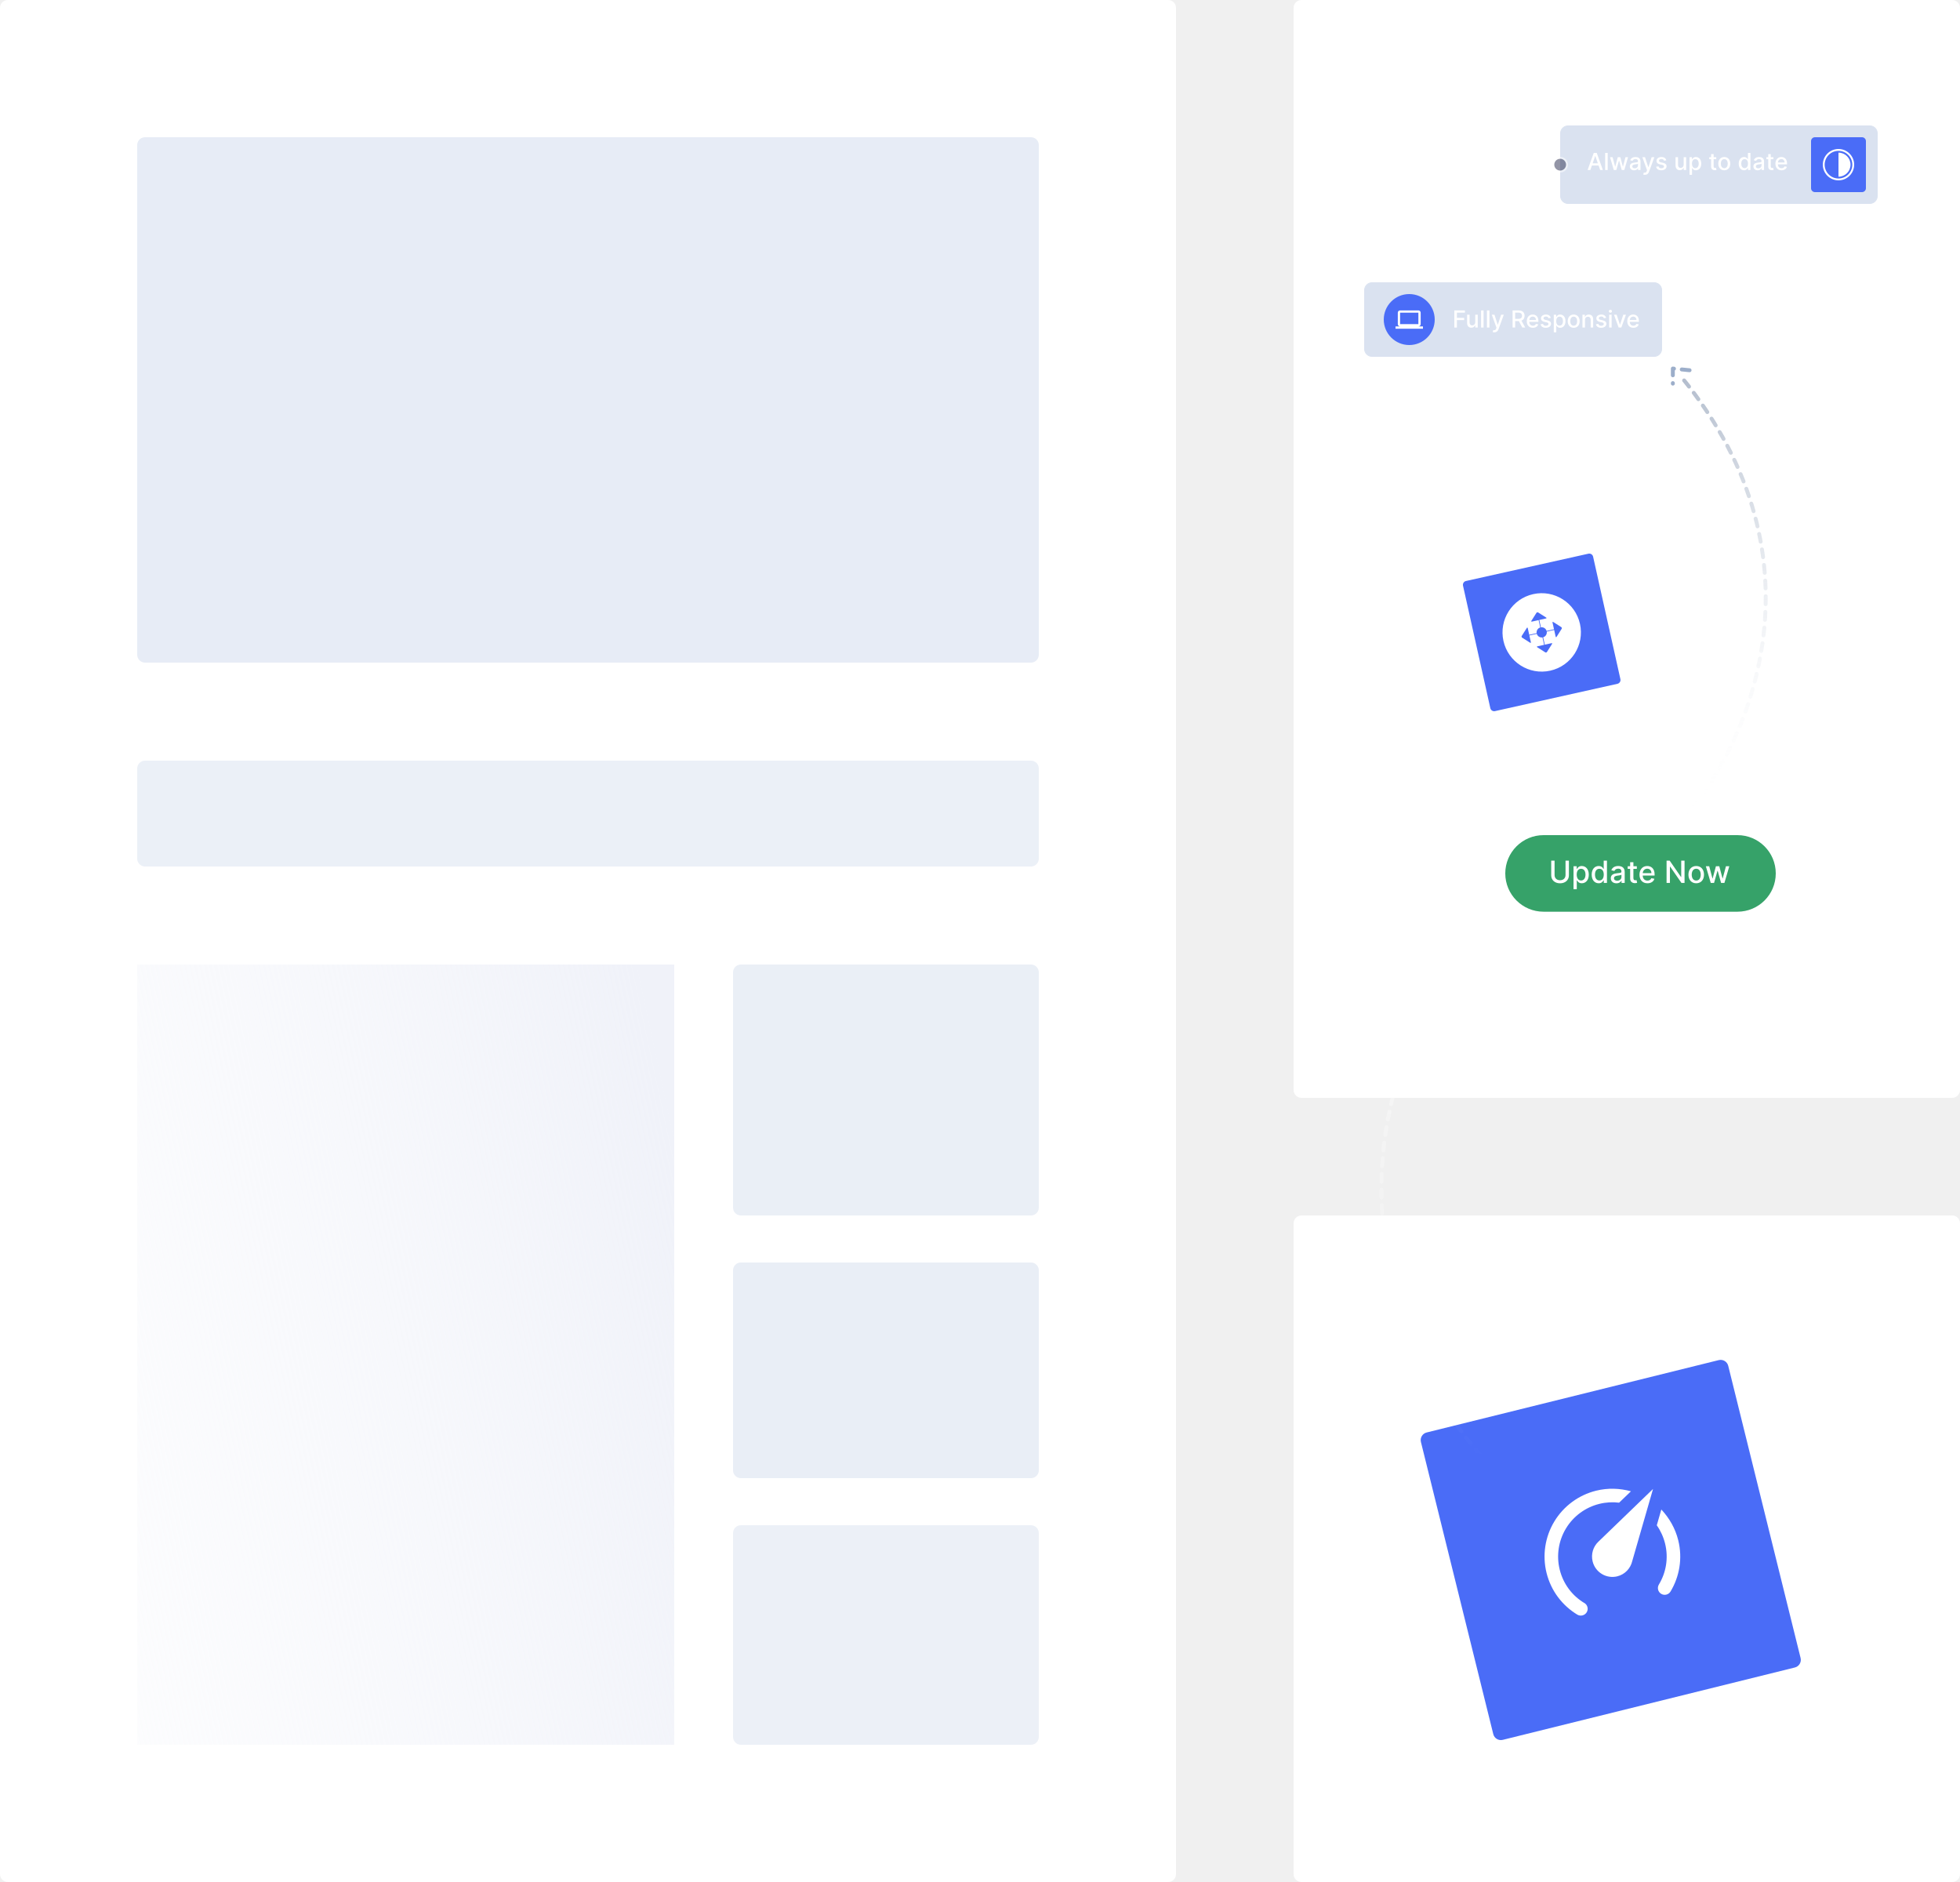
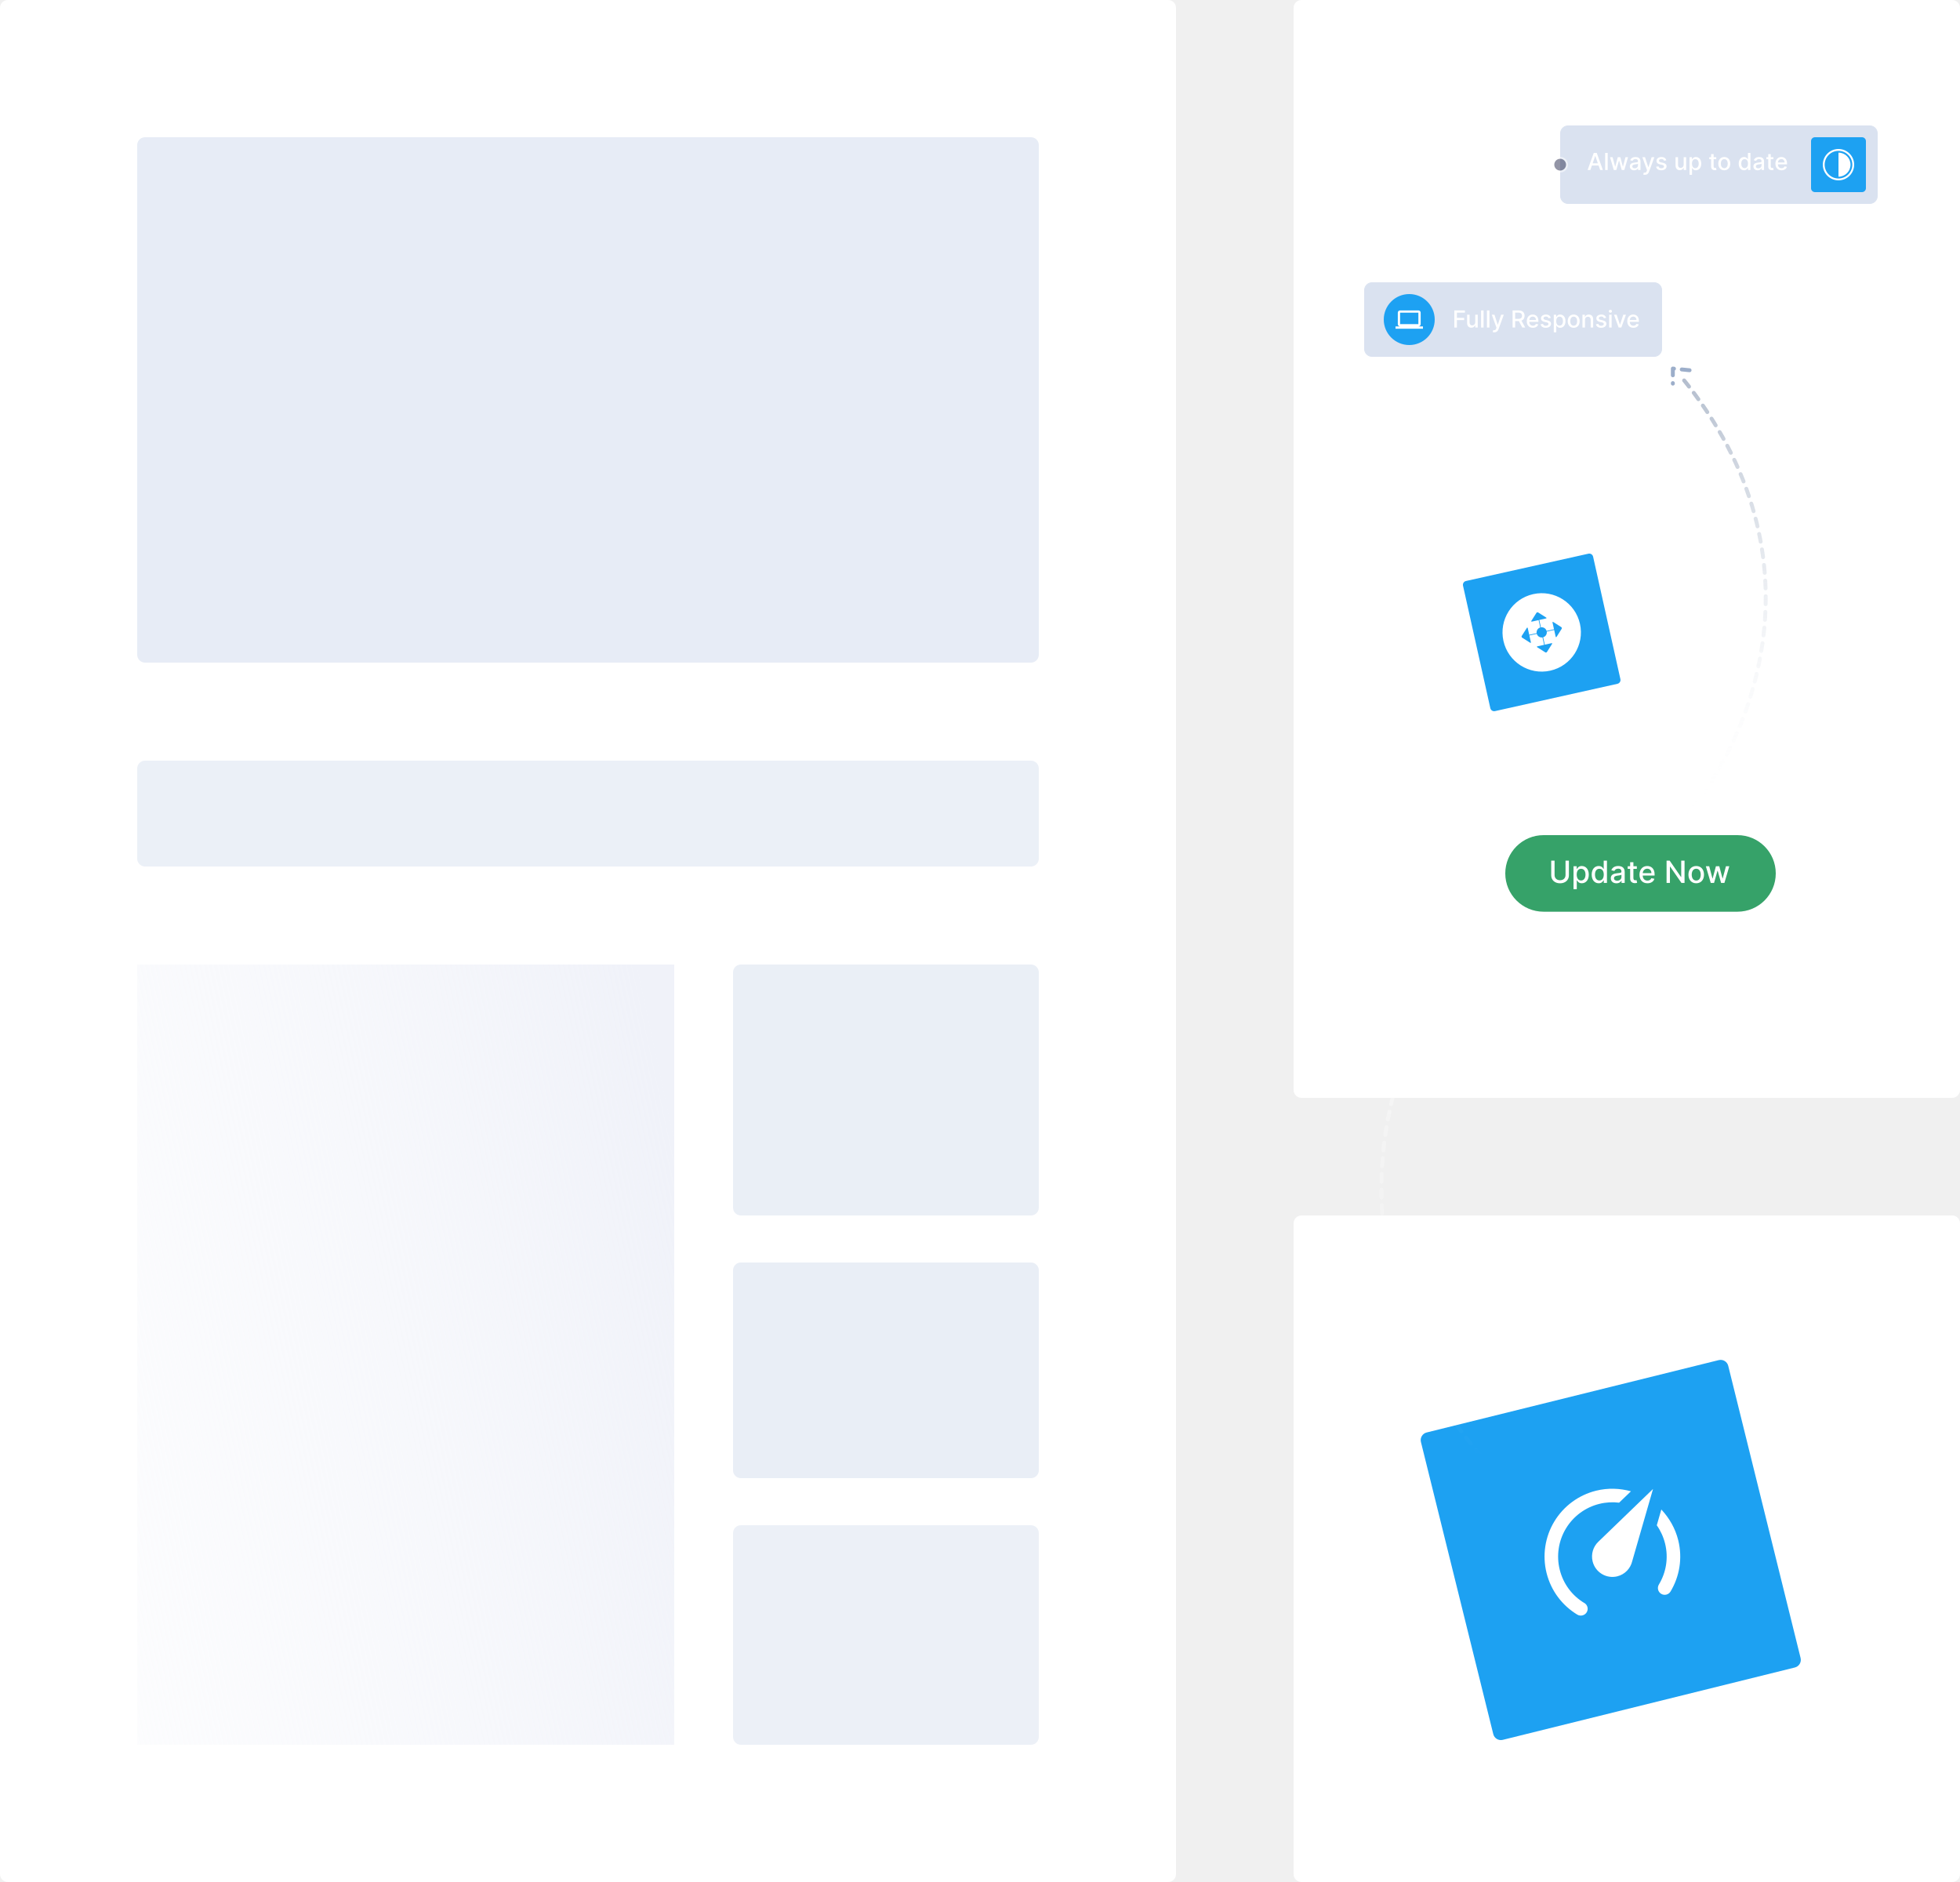
<svg xmlns="http://www.w3.org/2000/svg" width="500" height="480" viewBox="0 0 500 480" fill="none">
  <rect x="330" y="310" width="170" height="170" rx="2" fill="white" />
-   <rect x="362" y="365.831" width="80.765" height="80.765" rx="2" transform="rotate(-13.9128 362 365.831)" fill="#4A6CF7" />
+   <rect x="362" y="365.831" width="80.765" height="80.765" rx="2" transform="rotate(-13.9128 362 365.831)" fill="#1da1f2" />
  <path d="M412.572 402.039C411.235 402.37 409.822 402.156 408.643 401.445C407.464 400.734 406.615 399.584 406.284 398.247C405.818 396.366 406.435 394.466 407.718 393.239L421.691 379.757L416.388 398.152C415.956 400.006 414.538 401.552 412.572 402.039ZM407.162 380.2C410.203 379.447 413.25 379.584 416.061 380.349L413.037 383.256C411.434 383.047 409.675 383.144 407.995 383.56C404.43 384.443 401.363 386.705 399.467 389.85C397.571 392.995 397.002 396.764 397.884 400.328C398.804 404.041 401.131 407.03 404.167 408.846L404.183 408.842C405.001 409.335 405.263 410.393 404.77 411.21C404.277 412.028 403.202 412.294 402.389 411.818C398.595 409.531 395.673 405.797 394.525 401.16C393.421 396.705 394.132 391.994 396.502 388.063C398.873 384.132 402.707 381.304 407.162 380.2ZM428.123 392.838C429.271 397.474 428.43 402.14 426.143 405.934C425.646 406.735 424.587 406.997 423.77 406.504C422.952 406.011 422.69 404.953 423.183 404.135C425.016 401.096 425.683 397.383 424.763 393.67C424.347 391.99 423.612 390.389 422.649 389.023L423.808 384.992C425.826 387.166 427.365 389.78 428.123 392.838Z" fill="white" />
  <rect width="300" height="480" rx="2" fill="white" />
  <rect x="35" y="35" width="230" height="134" rx="2" fill="#DAE2F0" fill-opacity="0.66" />
  <rect opacity="0.53" x="35" y="194" width="230" height="27" rx="2" fill="#DAE2F0" />
  <rect x="35" y="246" width="137" height="199" fill="url(#paint0_linear_1028_1032)" />
  <rect opacity="0.57" x="187" y="246" width="78" height="64" rx="2" fill="#DAE2F0" />
  <rect opacity="0.6" x="187" y="322" width="78" height="55" rx="2" fill="#DAE2F0" />
  <rect opacity="0.5" x="187" y="389" width="78" height="56" rx="2" fill="#DAE2F0" />
  <path d="M377.795 371.295C358.482 349.772 331.574 292.451 378.448 235.356" stroke="url(#paint1_linear_1028_1032)" stroke-linecap="round" stroke-linejoin="round" stroke-dasharray="2 2" />
  <path d="M375.753 233.513L380.883 233V237.617" stroke="url(#paint2_linear_1028_1032)" stroke-linecap="round" stroke-linejoin="round" stroke-dasharray="2 2" />
  <rect x="330" width="170" height="280" rx="2" fill="white" />
  <rect x="384" y="213" width="69" height="19.528" rx="9.764" fill="#36A269" />
  <path d="M399.37 219.51V223.177C399.37 223.948 398.838 224.503 397.972 224.503C397.109 224.503 396.574 223.948 396.574 223.177V219.51H395.717V223.246C395.717 224.439 396.61 225.285 397.972 225.285C399.334 225.285 400.23 224.439 400.23 223.246V219.51H399.37Z" fill="white" />
  <path d="M401.41 226.788H402.239V224.528H402.289C402.439 224.8 402.744 225.274 403.521 225.274C404.553 225.274 405.302 224.447 405.302 223.069C405.302 221.687 404.541 220.875 403.512 220.875C402.722 220.875 402.436 221.357 402.289 221.621H402.22V220.93H401.41V226.788ZM402.222 223.06C402.222 222.17 402.611 221.579 403.335 221.579C404.087 221.579 404.464 222.214 404.464 223.06C404.464 223.915 404.075 224.567 403.335 224.567C402.622 224.567 402.222 223.956 402.222 223.06Z" fill="white" />
  <path d="M407.826 225.274C408.602 225.274 408.908 224.8 409.057 224.528H409.127V225.191H409.937V219.51H409.107V221.621H409.057C408.908 221.357 408.625 220.875 407.831 220.875C406.802 220.875 406.045 221.687 406.045 223.069C406.045 224.447 406.791 225.274 407.826 225.274ZM408.009 224.567C407.268 224.567 406.883 223.915 406.883 223.06C406.883 222.214 407.26 221.579 408.009 221.579C408.733 221.579 409.121 222.17 409.121 223.06C409.121 223.956 408.725 224.567 408.009 224.567Z" fill="white" />
  <path d="M412.36 225.285C413.065 225.285 413.462 224.927 413.62 224.608H413.653V225.191H414.463V222.361C414.463 221.121 413.487 220.875 412.81 220.875C412.039 220.875 411.329 221.185 411.051 221.962L411.831 222.139C411.953 221.837 412.263 221.546 412.821 221.546C413.356 221.546 413.631 221.826 413.631 222.309V222.328C413.631 222.63 413.32 222.625 412.555 222.714C411.747 222.808 410.921 223.019 410.921 223.987C410.921 224.825 411.55 225.285 412.36 225.285ZM412.541 224.619C412.072 224.619 411.734 224.408 411.734 223.998C411.734 223.554 412.127 223.396 412.607 223.332C412.876 223.296 413.514 223.224 413.634 223.105V223.654C413.634 224.159 413.231 224.619 412.541 224.619Z" fill="white" />
  <path d="M417.557 220.93H416.683V219.909H415.853V220.93H415.229V221.596H415.853V224.112C415.851 224.886 416.442 225.26 417.096 225.246C417.36 225.243 417.537 225.194 417.634 225.157L417.485 224.472C417.429 224.483 417.326 224.508 417.193 224.508C416.924 224.508 416.683 224.42 416.683 223.94V221.596H417.557V220.93Z" fill="white" />
  <path d="M420.265 225.277C421.194 225.277 421.851 224.819 422.04 224.126L421.255 223.984C421.105 224.386 420.745 224.592 420.273 224.592C419.563 224.592 419.086 224.131 419.064 223.31H422.093V223.016C422.093 221.476 421.172 220.875 420.206 220.875C419.019 220.875 418.237 221.779 418.237 223.088C418.237 224.411 419.008 225.277 420.265 225.277ZM419.066 222.689C419.1 222.084 419.538 221.56 420.212 221.56C420.856 221.56 421.277 222.037 421.28 222.689H419.066Z" fill="white" />
  <path d="M429.732 219.51H428.883V223.682H428.83L425.94 219.51H425.147V225.191H426.004V221.024H426.057L428.944 225.191H429.732V219.51Z" fill="white" />
  <path d="M432.71 225.277C433.912 225.277 434.697 224.397 434.697 223.08C434.697 221.754 433.912 220.875 432.71 220.875C431.509 220.875 430.724 221.754 430.724 223.08C430.724 224.397 431.509 225.277 432.71 225.277ZM432.713 224.58C431.928 224.58 431.562 223.895 431.562 223.077C431.562 222.261 431.928 221.568 432.713 221.568C433.493 221.568 433.859 222.261 433.859 223.077C433.859 223.895 433.493 224.58 432.713 224.58Z" fill="white" />
  <path d="M436.416 225.191H437.26L438.125 222.114H438.189L439.054 225.191H439.9L441.151 220.93H440.294L439.465 224.045H439.423L438.591 220.93H437.734L436.896 224.059H436.855L436.02 220.93H435.163L436.416 225.191Z" fill="white" />
  <path d="M429.313 209C445.373 191.102 467.749 143.437 428.77 95.96" stroke="url(#paint3_linear_1028_1032)" stroke-linecap="round" stroke-linejoin="round" stroke-dasharray="2 2" />
  <path d="M431.011 94.427L426.746 94V97.839" stroke="#9CAECA" stroke-linecap="round" stroke-linejoin="round" stroke-dasharray="2 2" />
  <path d="M425.919 209.551C429.35 203.094 432.466 187.388 417.488 176.228" stroke="url(#paint4_linear_1028_1032)" stroke-width="0.7" stroke-linecap="round" stroke-linejoin="round" stroke-dasharray="2 2" />
  <rect x="348.1" y="72.1" width="75.8" height="18.8" rx="1.9" fill="#DAE2F0" stroke="#DAE2F0" stroke-width="0.2" />
  <path d="M371 83.538H371.658V81.636H373.512V81.071H371.658V79.742H373.706V79.175H371V83.538Z" fill="white" />
  <path d="M376.333 82.181C376.335 82.737 375.921 83.001 375.563 83.001C375.169 83.001 374.896 82.716 374.896 82.271V80.266H374.259V82.347C374.259 83.159 374.705 83.581 375.333 83.581C375.825 83.581 376.16 83.321 376.311 82.972H376.345V83.538H376.972V80.266H376.333V82.181Z" fill="white" />
  <path d="M378.465 79.175H377.828V83.538H378.465V79.175Z" fill="white" />
  <path d="M379.959 79.175H379.322V83.538H379.959V79.175Z" fill="white" />
  <path d="M381.219 84.766C381.745 84.766 382.077 84.491 382.267 83.975L383.62 80.272L382.932 80.266L382.103 82.805H382.069L381.24 80.266H380.558L381.756 83.581L381.677 83.798C381.515 84.233 381.287 84.269 380.938 84.173L380.784 84.695C380.861 84.729 381.027 84.766 381.219 84.766Z" fill="white" />
  <path d="M385.859 83.538H386.518V81.887H387.413C387.428 81.887 387.44 81.887 387.455 81.887L388.342 83.538H389.092L388.124 81.772C388.659 81.574 388.925 81.129 388.925 80.543C388.925 79.739 388.427 79.175 387.415 79.175H385.859V83.538ZM386.518 81.32V79.739H387.344C387.994 79.739 388.263 80.048 388.263 80.543C388.263 81.035 387.994 81.32 387.353 81.32H386.518Z" fill="white" />
  <path d="M391.045 83.604C391.759 83.604 392.264 83.253 392.409 82.72L391.806 82.612C391.691 82.921 391.414 83.078 391.051 83.078C390.506 83.078 390.139 82.724 390.122 82.094H392.449V81.868C392.449 80.685 391.742 80.223 391 80.223C390.088 80.223 389.487 80.918 389.487 81.923C389.487 82.94 390.08 83.604 391.045 83.604ZM390.124 81.617C390.15 81.152 390.487 80.749 391.004 80.749C391.499 80.749 391.823 81.116 391.825 81.617H390.124Z" fill="white" />
  <path d="M395.608 81.065C395.476 80.555 395.078 80.223 394.37 80.223C393.631 80.223 393.107 80.613 393.107 81.192C393.107 81.657 393.388 81.966 394.002 82.102L394.556 82.224C394.871 82.294 395.018 82.435 395.018 82.639C395.018 82.893 394.748 83.091 394.33 83.091C393.949 83.091 393.703 82.927 393.627 82.605L393.011 82.699C393.118 83.278 393.599 83.604 394.334 83.604C395.125 83.604 395.672 83.185 395.672 82.592C395.672 82.13 395.378 81.844 394.777 81.706L394.257 81.587C393.897 81.501 393.742 81.38 393.744 81.158C393.742 80.907 394.015 80.728 394.377 80.728C394.773 80.728 394.956 80.947 395.031 81.167L395.608 81.065Z" fill="white" />
  <path d="M396.373 84.766H397.01V83.029H397.048C397.163 83.238 397.398 83.602 397.994 83.602C398.787 83.602 399.362 82.967 399.362 81.908C399.362 80.847 398.778 80.223 397.988 80.223C397.381 80.223 397.161 80.594 397.048 80.796H396.995V80.266H396.373V84.766ZM396.997 81.902C396.997 81.218 397.295 80.764 397.851 80.764C398.429 80.764 398.719 81.252 398.719 81.902C398.719 82.558 398.42 83.059 397.851 83.059C397.304 83.059 396.997 82.59 396.997 81.902Z" fill="white" />
  <path d="M401.454 83.604C402.377 83.604 402.98 82.929 402.98 81.917C402.98 80.898 402.377 80.223 401.454 80.223C400.532 80.223 399.929 80.898 399.929 81.917C399.929 82.929 400.532 83.604 401.454 83.604ZM401.456 83.07C400.854 83.07 400.572 82.543 400.572 81.915C400.572 81.288 400.854 80.756 401.456 80.756C402.055 80.756 402.336 81.288 402.336 81.915C402.336 82.543 402.055 83.07 401.456 83.07Z" fill="white" />
  <path d="M404.328 81.595C404.328 81.073 404.648 80.775 405.091 80.775C405.523 80.775 405.786 81.058 405.786 81.533V83.538H406.423V81.457C406.423 80.647 405.977 80.223 405.308 80.223C404.816 80.223 404.494 80.451 404.343 80.798H404.303V80.266H403.691V83.538H404.328V81.595Z" fill="white" />
  <path d="M409.729 81.065C409.597 80.555 409.199 80.223 408.491 80.223C407.752 80.223 407.228 80.613 407.228 81.192C407.228 81.657 407.509 81.966 408.123 82.102L408.677 82.224C408.992 82.294 409.139 82.435 409.139 82.639C409.139 82.893 408.869 83.091 408.451 83.091C408.07 83.091 407.825 82.927 407.748 82.605L407.132 82.699C407.239 83.278 407.72 83.604 408.455 83.604C409.246 83.604 409.793 83.185 409.793 82.592C409.793 82.13 409.499 81.844 408.898 81.706L408.379 81.587C408.018 81.501 407.863 81.38 407.865 81.158C407.863 80.907 408.136 80.728 408.498 80.728C408.894 80.728 409.077 80.947 409.152 81.167L409.729 81.065Z" fill="white" />
  <path d="M410.494 83.538H411.131V80.266H410.494V83.538ZM410.816 79.761C411.035 79.761 411.218 79.59 411.218 79.381C411.218 79.173 411.035 79 410.816 79C410.594 79 410.413 79.173 410.413 79.381C410.413 79.59 410.594 79.761 410.816 79.761Z" fill="white" />
  <path d="M414.788 80.266H414.104L413.277 82.784H413.243L412.414 80.266H411.73L412.919 83.538H413.601L414.788 80.266Z" fill="white" />
  <path d="M416.68 83.604C417.393 83.604 417.898 83.253 418.043 82.72L417.44 82.612C417.325 82.921 417.048 83.078 416.686 83.078C416.141 83.078 415.774 82.724 415.757 82.094H418.084V81.868C418.084 80.685 417.376 80.223 416.635 80.223C415.723 80.223 415.122 80.918 415.122 81.923C415.122 82.94 415.714 83.604 416.68 83.604ZM415.759 81.617C415.785 81.152 416.121 80.749 416.639 80.749C417.134 80.749 417.457 81.116 417.46 81.617H415.759Z" fill="white" />
-   <circle cx="359.5" cy="81.5" r="6.5" fill="#4A6CF7" />
+   <circle cx="359.5" cy="81.5" r="6.5" fill="#1da1f2" />
  <path d="M357.167 79.75H361.833V82.667H357.167V79.75ZM361.833 83.25C361.988 83.25 362.136 83.189 362.246 83.079C362.355 82.97 362.417 82.822 362.417 82.667V79.75C362.417 79.427 362.154 79.167 361.833 79.167H357.167C356.843 79.167 356.583 79.427 356.583 79.75V82.667C356.583 82.822 356.645 82.97 356.754 83.079C356.864 83.189 357.012 83.25 357.167 83.25H356V83.834H363V83.25H361.833Z" fill="white" />
-   <rect x="373" y="148.4" width="34" height="34" rx="1" transform="rotate(-12.5713 373 148.4)" fill="#4A6CF7" />
+   <rect x="373" y="148.4" width="34" height="34" rx="1" transform="rotate(-12.5713 373 148.4)" fill="#1da1f2" />
  <circle cx="393.293" cy="161.293" r="10" transform="rotate(-12.5713 393.293 161.293)" fill="white" />
  <g clip-path="url(#clip0_1028_1032)">
-     <path d="M398.281 159.94L396.256 158.653C396.106 158.557 396.015 158.621 396.054 158.795L396.433 160.496L394.539 160.918C394.355 160.293 393.738 159.901 393.094 160L392.675 158.119L394.375 157.74C394.55 157.701 394.569 157.592 394.418 157.496L392.393 156.21C392.242 156.114 392.043 156.159 391.948 156.309L390.661 158.334C390.565 158.485 390.629 158.575 390.803 158.536L392.504 158.157L392.923 160.037C392.298 160.222 391.905 160.838 392.005 161.482L390.111 161.905L389.732 160.205C389.693 160.031 389.584 160.012 389.489 160.162L388.202 162.188C388.106 162.338 388.151 162.537 388.301 162.633L390.326 163.919C390.477 164.015 390.567 163.952 390.528 163.777L390.149 162.076L392.04 161.654C392.225 162.279 392.842 162.671 393.486 162.572L393.908 164.463L392.208 164.842C392.034 164.881 392.015 164.99 392.165 165.086L394.191 166.372C394.341 166.468 394.54 166.424 394.636 166.273L395.923 164.248C396.018 164.097 395.955 164.007 395.78 164.046L394.082 164.425L393.661 162.535C394.286 162.35 394.678 161.734 394.579 161.09L396.471 160.668L396.85 162.369C396.889 162.543 396.997 162.562 397.093 162.412L398.38 160.386C398.476 160.236 398.432 160.035 398.281 159.94Z" fill="#4A6CF7" />
+     <path d="M398.281 159.94L396.256 158.653C396.106 158.557 396.015 158.621 396.054 158.795L396.433 160.496L394.539 160.918C394.355 160.293 393.738 159.901 393.094 160L392.675 158.119L394.375 157.74C394.55 157.701 394.569 157.592 394.418 157.496L392.393 156.21C392.242 156.114 392.043 156.159 391.948 156.309L390.661 158.334C390.565 158.485 390.629 158.575 390.803 158.536L392.504 158.157L392.923 160.037C392.298 160.222 391.905 160.838 392.005 161.482L390.111 161.905L389.732 160.205C389.693 160.031 389.584 160.012 389.489 160.162L388.202 162.188C388.106 162.338 388.151 162.537 388.301 162.633L390.326 163.919C390.477 164.015 390.567 163.952 390.528 163.777L390.149 162.076L392.04 161.654C392.225 162.279 392.842 162.671 393.486 162.572L393.908 164.463L392.208 164.842C392.034 164.881 392.015 164.99 392.165 165.086L394.191 166.372C394.341 166.468 394.54 166.424 394.636 166.273L395.923 164.248C396.018 164.097 395.955 164.007 395.78 164.046L394.082 164.425L393.661 162.535C394.286 162.35 394.678 161.734 394.579 161.09L396.471 160.668L396.85 162.369C396.889 162.543 396.997 162.562 397.093 162.412L398.38 160.386C398.476 160.236 398.432 160.035 398.281 159.94Z" fill="#1da1f2" />
  </g>
  <rect x="398.1" y="32.1" width="80.8" height="19.8" rx="1.9" fill="#DAE2F0" stroke="#DAE2F0" stroke-width="0.2" />
-   <rect x="462" y="35" width="14" height="14" rx="1" fill="#4A6CF7" />
+   <rect x="462" y="35" width="14" height="14" rx="1" fill="#1da1f2" />
  <path d="M468.998 38C466.791 38 465 39.791 465 41.998C465 44.209 466.791 46 468.998 46C471.209 46 473 44.209 473 41.998C473 39.791 471.209 38 468.998 38ZM469 45.524C467.054 45.524 465.476 43.946 465.476 42C465.476 40.054 467.054 38.476 469 38.476C470.946 38.476 472.524 40.054 472.524 42C472.524 43.946 470.946 45.524 469 45.524ZM469 38.928V45.069C470.694 45.069 472.071 43.692 472.071 41.998C472.071 40.308 470.694 38.928 469 38.928Z" fill="white" />
  <path d="M405.699 43.364L406.099 42.209H407.804L408.202 43.364H408.901L407.331 39H406.57L405 43.364H405.699ZM406.291 41.655L406.935 39.793H406.969L407.612 41.655H406.291Z" fill="white" />
  <path d="M410.117 39H409.48V43.364H410.117V39Z" fill="white" />
  <path d="M411.684 43.364H412.332L412.996 41.001H413.045L413.71 43.364H414.36L415.321 40.091H414.663L414.026 42.484H413.994L413.354 40.091H412.696L412.053 42.494H412.021L411.379 40.091H410.721L411.684 43.364Z" fill="white" />
  <path d="M416.878 43.436C417.419 43.436 417.724 43.161 417.845 42.916H417.871V43.364H418.493V41.19C418.493 40.238 417.743 40.048 417.223 40.048C416.631 40.048 416.085 40.287 415.872 40.883L416.471 41.02C416.565 40.788 416.803 40.564 417.232 40.564C417.643 40.564 417.854 40.779 417.854 41.15V41.165C417.854 41.397 417.615 41.393 417.027 41.461C416.407 41.533 415.772 41.695 415.772 42.439C415.772 43.082 416.256 43.436 416.878 43.436ZM417.017 42.925C416.656 42.925 416.396 42.763 416.396 42.447C416.396 42.106 416.699 41.985 417.068 41.936C417.274 41.908 417.764 41.853 417.856 41.761V42.183C417.856 42.571 417.547 42.925 417.017 42.925Z" fill="white" />
  <path d="M419.627 44.591C420.153 44.591 420.486 44.316 420.675 43.8L422.028 40.097L421.34 40.091L420.511 42.631H420.477L419.648 40.091H418.967L420.164 43.406L420.085 43.624C419.923 44.058 419.695 44.094 419.346 43.999L419.192 44.521C419.269 44.555 419.435 44.591 419.627 44.591Z" fill="white" />
  <path d="M425.081 40.89C424.949 40.381 424.551 40.048 423.843 40.048C423.104 40.048 422.58 40.438 422.58 41.018C422.58 41.482 422.861 41.791 423.475 41.928L424.029 42.049C424.344 42.119 424.491 42.26 424.491 42.465C424.491 42.718 424.22 42.916 423.803 42.916C423.421 42.916 423.176 42.752 423.1 42.43L422.484 42.524C422.59 43.104 423.072 43.43 423.807 43.43C424.597 43.43 425.145 43.01 425.145 42.418C425.145 41.955 424.851 41.67 424.25 41.531L423.73 41.412C423.37 41.327 423.215 41.205 423.217 40.984C423.215 40.732 423.487 40.553 423.85 40.553C424.246 40.553 424.429 40.773 424.504 40.992L425.081 40.89Z" fill="white" />
  <path d="M429.507 42.006C429.509 42.562 429.095 42.827 428.737 42.827C428.343 42.827 428.07 42.541 428.07 42.096V40.091H427.433V42.173C427.433 42.984 427.879 43.406 428.507 43.406C428.999 43.406 429.334 43.146 429.485 42.797H429.519V43.364H430.146V40.091H429.507V42.006Z" fill="white" />
  <path d="M431.002 44.591H431.639V42.854H431.677C431.792 43.063 432.027 43.428 432.623 43.428C433.416 43.428 433.991 42.793 433.991 41.734C433.991 40.673 433.407 40.048 432.617 40.048C432.01 40.048 431.79 40.419 431.677 40.621H431.624V40.091H431.002V44.591ZM431.626 41.727C431.626 41.043 431.924 40.59 432.48 40.59C433.058 40.59 433.348 41.077 433.348 41.727C433.348 42.383 433.049 42.884 432.48 42.884C431.933 42.884 431.626 42.416 431.626 41.727Z" fill="white" />
  <path d="M437.82 40.091H437.149V39.307H436.512V40.091H436.033V40.602H436.512V42.535C436.51 43.129 436.964 43.417 437.467 43.406C437.669 43.404 437.806 43.366 437.88 43.338L437.765 42.812C437.722 42.82 437.644 42.84 437.541 42.84C437.335 42.84 437.149 42.771 437.149 42.403V40.602H437.82V40.091Z" fill="white" />
  <path d="M439.869 43.43C440.791 43.43 441.394 42.754 441.394 41.742C441.394 40.724 440.791 40.048 439.869 40.048C438.946 40.048 438.343 40.724 438.343 41.742C438.343 42.754 438.946 43.43 439.869 43.43ZM439.871 42.895C439.268 42.895 438.987 42.369 438.987 41.74C438.987 41.114 439.268 40.581 439.871 40.581C440.469 40.581 440.751 41.114 440.751 41.74C440.751 42.369 440.469 42.895 439.871 42.895Z" fill="white" />
  <path d="M444.918 43.428C445.515 43.428 445.749 43.063 445.864 42.854H445.918V43.364H446.54V39H445.903V40.621H445.864C445.749 40.419 445.532 40.048 444.923 40.048C444.132 40.048 443.55 40.673 443.55 41.734C443.55 42.793 444.124 43.428 444.918 43.428ZM445.059 42.884C444.49 42.884 444.194 42.383 444.194 41.727C444.194 41.077 444.484 40.59 445.059 40.59C445.615 40.59 445.913 41.043 445.913 41.727C445.913 42.416 445.609 42.884 445.059 42.884Z" fill="white" />
  <path d="M448.401 43.436C448.943 43.436 449.247 43.161 449.369 42.916H449.394V43.364H450.017V41.19C450.017 40.238 449.267 40.048 448.747 40.048C448.154 40.048 447.609 40.287 447.396 40.883L447.994 41.02C448.088 40.788 448.327 40.564 448.755 40.564C449.166 40.564 449.377 40.779 449.377 41.15V41.165C449.377 41.397 449.139 41.393 448.551 41.461C447.931 41.533 447.296 41.695 447.296 42.439C447.296 43.082 447.779 43.436 448.401 43.436ZM448.54 42.925C448.18 42.925 447.92 42.763 447.92 42.447C447.92 42.106 448.222 41.985 448.591 41.936C448.798 41.908 449.288 41.853 449.379 41.761V42.183C449.379 42.571 449.07 42.925 448.54 42.925Z" fill="white" />
  <path d="M452.393 40.091H451.722V39.307H451.085V40.091H450.605V40.602H451.085V42.535C451.082 43.129 451.536 43.417 452.039 43.406C452.241 43.404 452.378 43.366 452.452 43.338L452.337 42.812C452.295 42.82 452.216 42.84 452.114 42.84C451.907 42.84 451.722 42.771 451.722 42.403V40.602H452.393V40.091Z" fill="white" />
  <path d="M454.473 43.43C455.187 43.43 455.692 43.078 455.836 42.545L455.233 42.437C455.118 42.746 454.841 42.903 454.479 42.903C453.934 42.903 453.567 42.55 453.55 41.919H455.877V41.693C455.877 40.511 455.17 40.048 454.428 40.048C453.516 40.048 452.915 40.743 452.915 41.749C452.915 42.765 453.508 43.43 454.473 43.43ZM453.552 41.442C453.578 40.977 453.915 40.575 454.432 40.575C454.927 40.575 455.251 40.941 455.253 41.442H453.552Z" fill="white" />
  <circle opacity="0.5" cx="398" cy="42" r="1.75" fill="#282C4D" stroke="white" stroke-width="0.5" />
  <line x1="347" y1="41.75" x2="396" y2="41.75" stroke="url(#paint5_linear_1028_1032)" stroke-width="0.5" />
  <defs>
    <linearGradient id="paint0_linear_1028_1032" x1="156.747" y1="216.683" x2="-149.033" y2="282.186" gradientUnits="userSpaceOnUse">
      <stop stop-color="#F0F2F9" />
      <stop offset="1" stop-color="white" stop-opacity="0" />
    </linearGradient>
    <linearGradient id="paint1_linear_1028_1032" x1="374.3" y1="234.975" x2="361.897" y2="369.833" gradientUnits="userSpaceOnUse">
      <stop stop-color="white" stop-opacity="0.48" />
      <stop offset="1" stop-color="white" stop-opacity="0" />
    </linearGradient>
    <linearGradient id="paint2_linear_1028_1032" x1="378.318" y1="233" x2="378.318" y2="237.617" gradientUnits="userSpaceOnUse">
      <stop stop-color="white" stop-opacity="0.55" />
      <stop offset="1" stop-color="white" stop-opacity="0.62" />
    </linearGradient>
    <linearGradient id="paint3_linear_1028_1032" x1="432.22" y1="95.642" x2="442.533" y2="207.784" gradientUnits="userSpaceOnUse">
      <stop stop-color="#5F7597" stop-opacity="0.48" />
      <stop offset="1" stop-color="white" stop-opacity="0" />
    </linearGradient>
    <linearGradient id="paint4_linear_1028_1032" x1="418.483" y1="175.882" x2="429.732" y2="208.225" gradientUnits="userSpaceOnUse">
      <stop stop-color="white" stop-opacity="0.48" />
      <stop offset="1" stop-color="white" stop-opacity="0" />
    </linearGradient>
    <linearGradient id="paint5_linear_1028_1032" x1="396" y1="42" x2="359.25" y2="42" gradientUnits="userSpaceOnUse">
      <stop stop-color="white" stop-opacity="0.28" />
      <stop offset="1" stop-color="white" stop-opacity="0" />
    </linearGradient>
    <clipPath id="clip0_1028_1032">
      <rect width="12" height="12" fill="white" transform="translate(386.13 156.742) rotate(-12.5713)" />
    </clipPath>
  </defs>
</svg>
